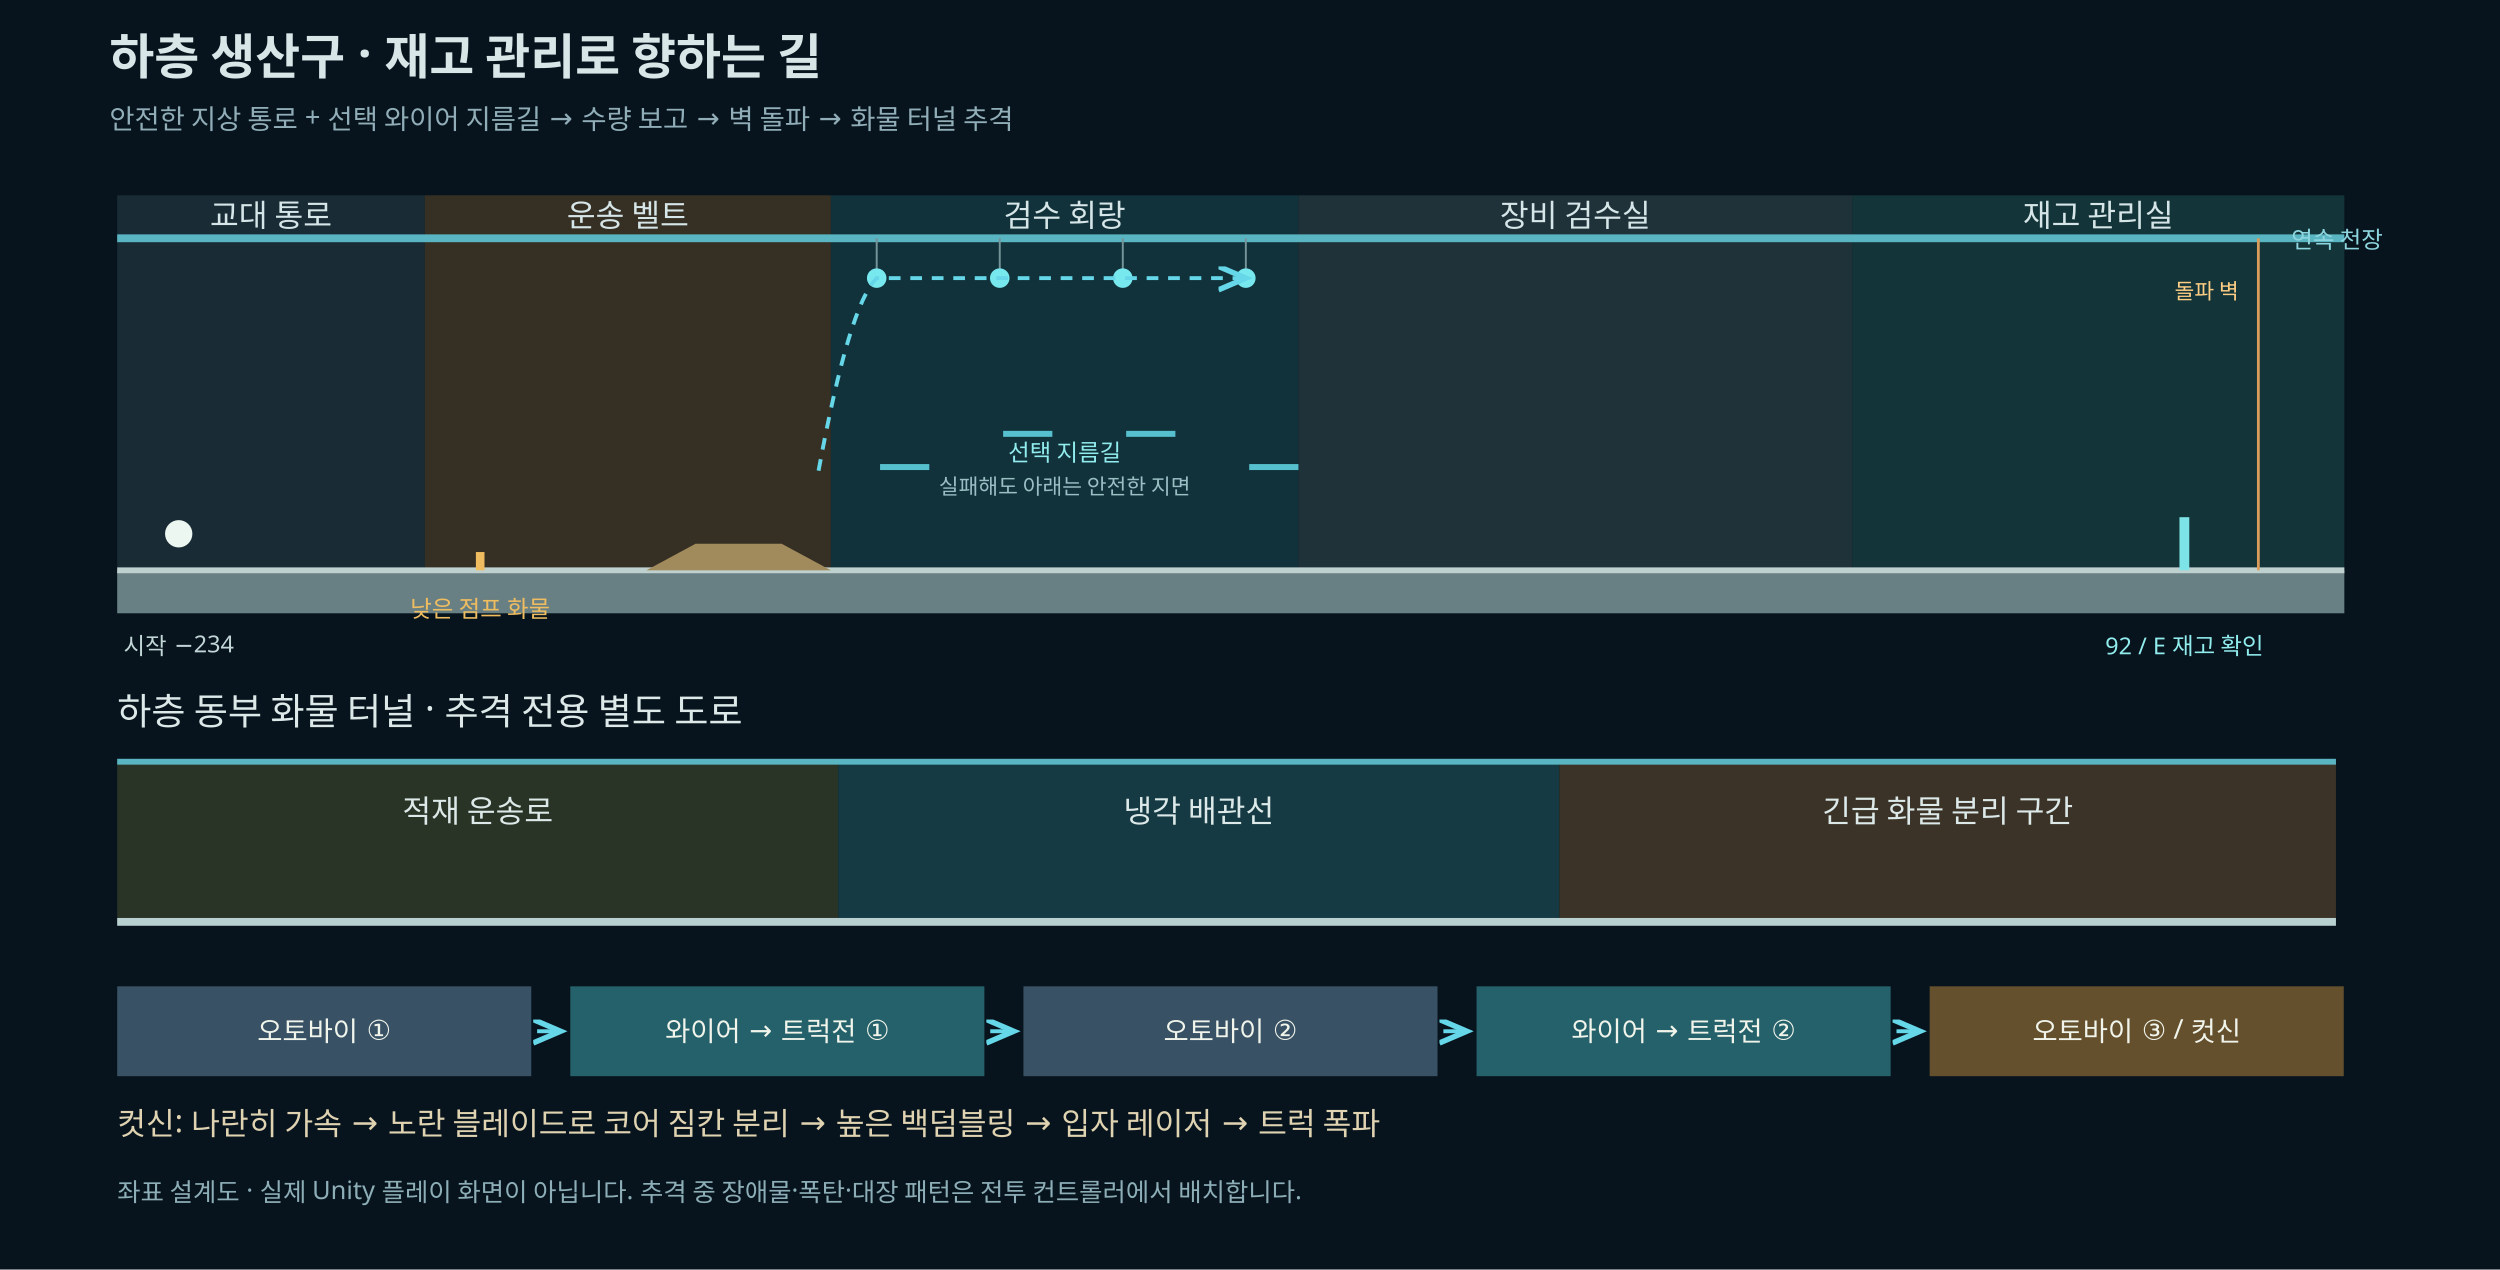
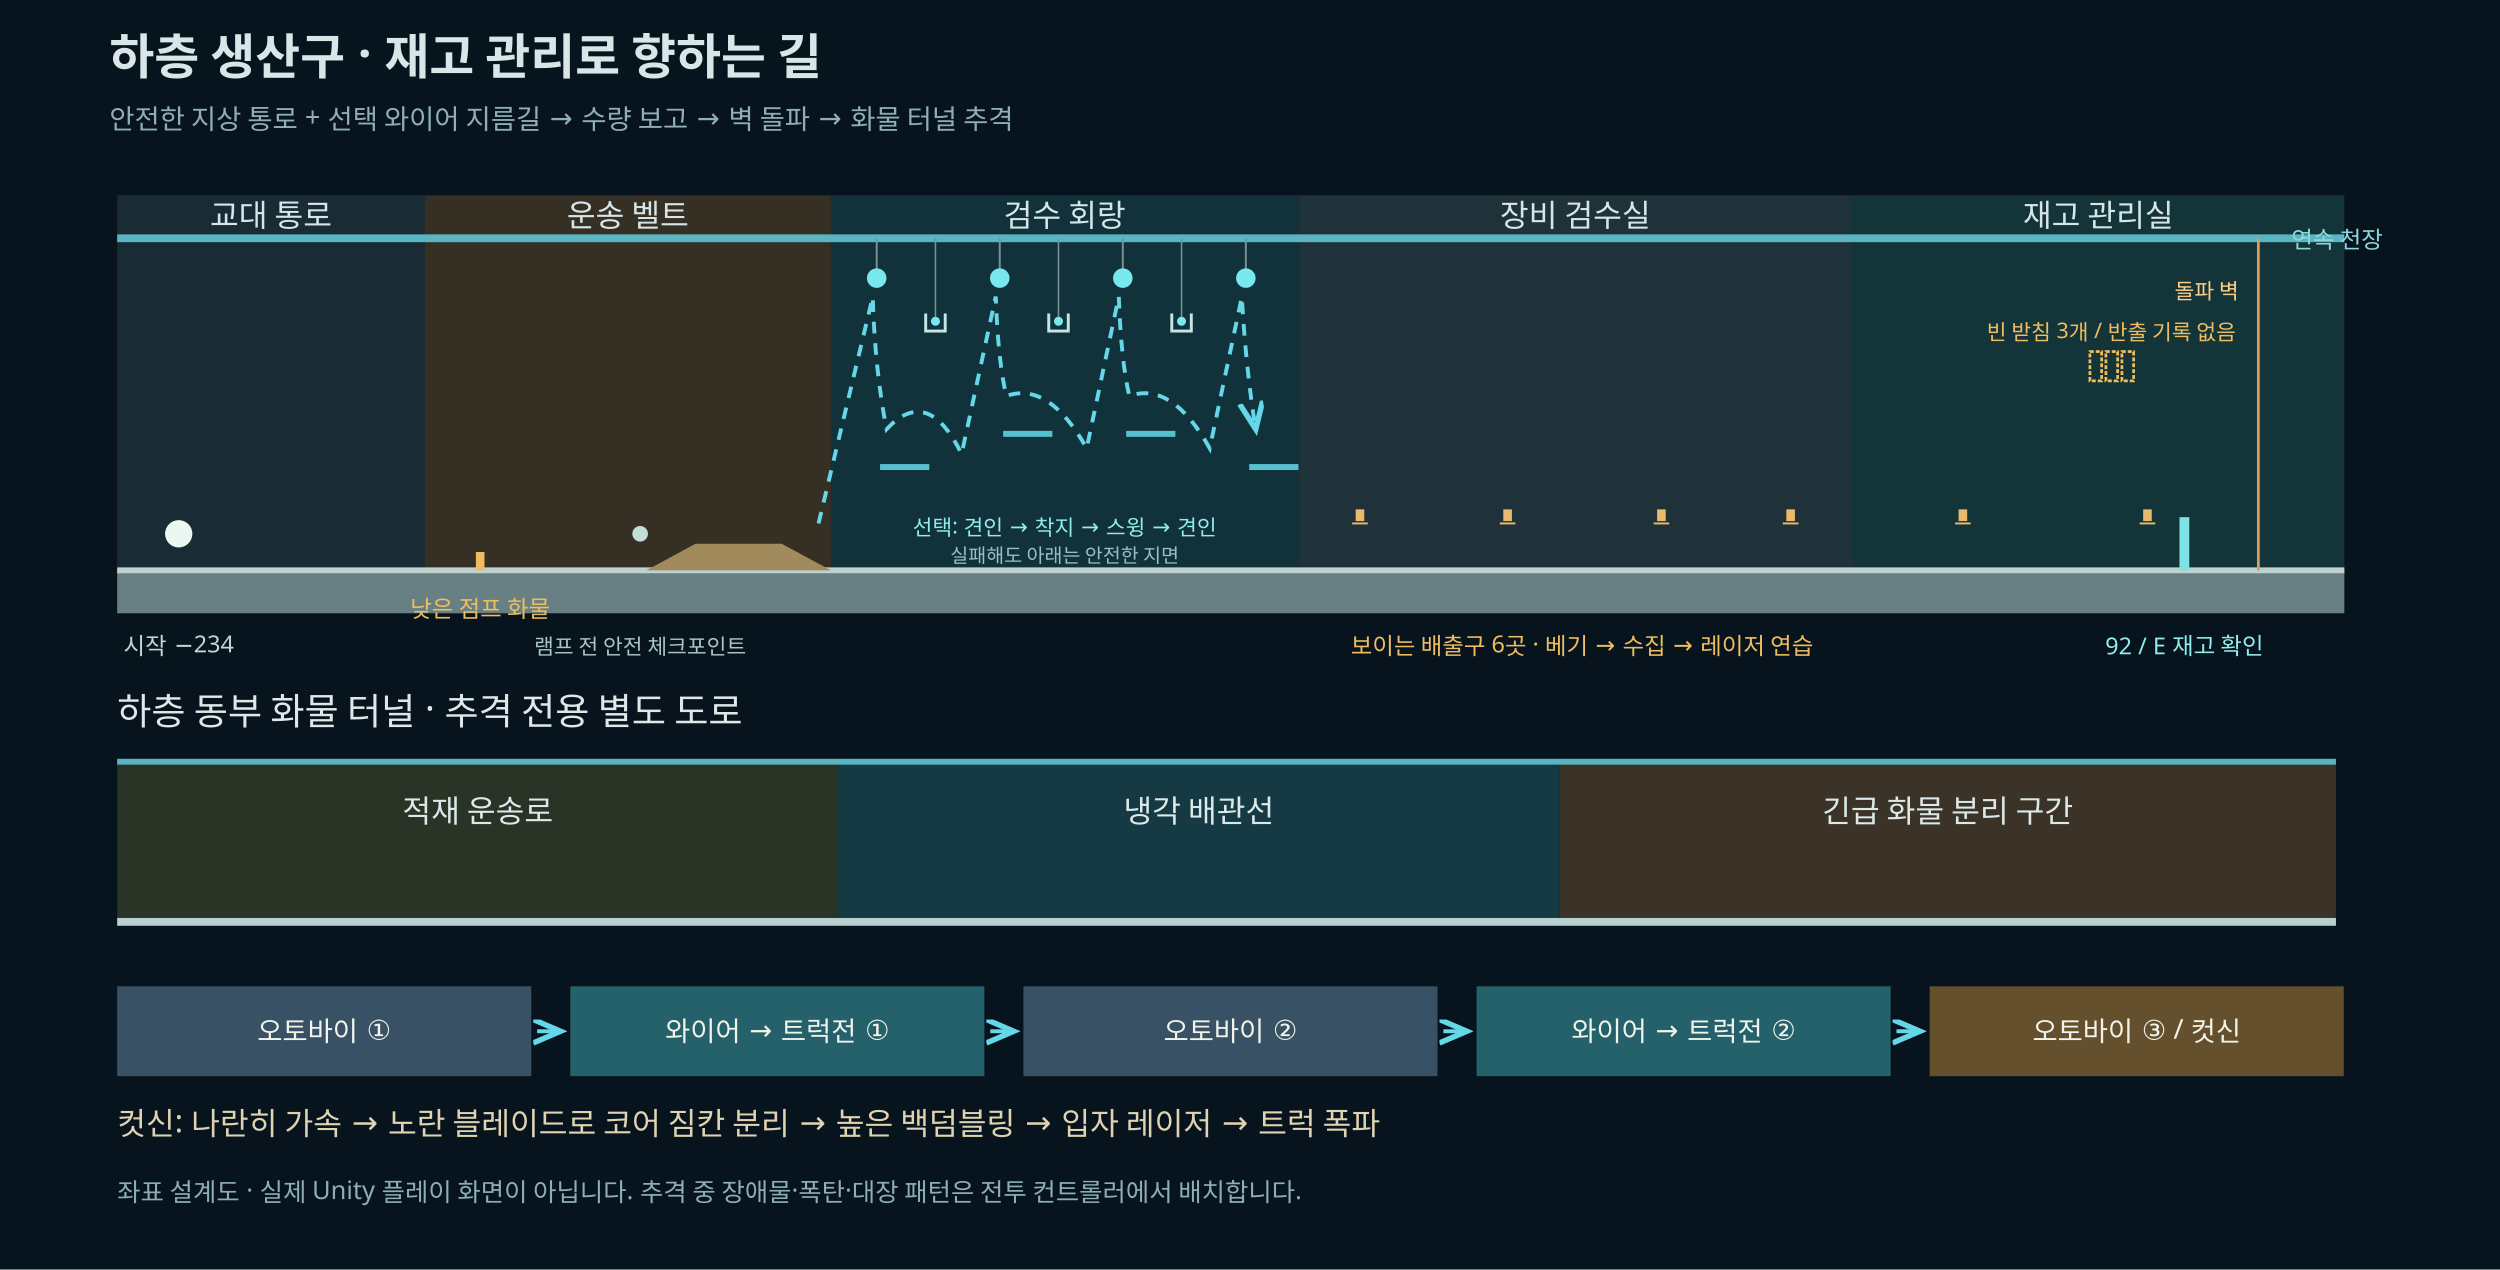
<svg xmlns="http://www.w3.org/2000/svg" width="1280" height="650" viewBox="0 0 1280 650">
  <defs>
    <marker id="arrow" markerWidth="9" markerHeight="9" refX="7" refY="3" orient="auto">
      <path d="M0 0L7 3L0 6" fill="none" stroke="#66d7e8" stroke-width="1.4" />
    </marker>
  </defs>
  <rect width="1280" height="650" fill="#07141d" />
  <g font-family="Malgun Gothic, Noto Sans KR, sans-serif" fill="#d8e6e8">
    <text x="56" y="38" font-size="25" font-weight="bold">하층 생산구 · 재고 관리로 향하는 길</text>
    <text x="56" y="66" font-size="14" fill="#91aeb8">안전한 지상 통로 + 선택 와이어 지름길 → 수량 보고 → 벽 돌파 → 화물 터널 추격</text>
    <rect x="60.00" y="100.00" width="157.50" height="192.00" fill="#1e313b" opacity="0.8" />
    <text x="138.75" y="116" font-size="16" fill="#d6e6e8" text-anchor="middle">교대 통로</text>
    <rect x="217.50" y="100.00" width="207.90" height="192.00" fill="#423625" opacity="0.8" />
    <text x="321.45" y="116" font-size="16" fill="#d6e6e8" text-anchor="middle">운송 벨트</text>
    <rect x="425.40" y="100.00" width="239.40" height="192.00" fill="#143941" opacity="0.8" />
    <text x="545.10" y="116" font-size="16" fill="#d6e6e8" text-anchor="middle">검수 회랑</text>
    <rect x="664.80" y="100.00" width="283.50" height="192.00" fill="#253840" opacity="0.8" />
    <text x="806.55" y="116" font-size="16" fill="#d6e6e8" text-anchor="middle">장비 검수실</text>
    <rect x="948.30" y="100.00" width="252.00" height="192.00" fill="#173c3e" opacity="0.8" />
    <text x="1074.30" y="116" font-size="16" fill="#d6e6e8" text-anchor="middle">재고 관리실</text>
    <line x1="60.00" y1="122.00" x2="1200.30" y2="122.00" stroke="#5ab5c2" stroke-width="4" />
    <text x="1220.00" y="127.00" font-size="12" fill="#8ed6df" text-anchor="end">연속 천장</text>
    <rect x="60.00" y="292.00" width="1140.30" height="22.00" fill="#687f83" opacity="1" />
    <line x1="60.00" y1="292.00" x2="1200.30" y2="292.00" stroke="#bfd1cf" stroke-width="3" />
    <rect x="243.65" y="282.65" width="4.41" height="9.35" fill="#efbd60" opacity="1" />
    <text x="245.85" y="316.00" font-size="12" fill="#efbd60" text-anchor="middle">낮은 점프 화물</text>
    <path d="M330.90 292 L356.10 278.40 L400.20 278.40 L425.40 292Z" fill="#a18a5b" />
    <rect x="450.60" y="237.60" width="25.20" height="3.06" fill="#57c0ce" opacity="1" />
    <rect x="513.60" y="220.60" width="25.20" height="3.06" fill="#57c0ce" opacity="1" />
    <rect x="576.60" y="220.60" width="25.20" height="3.06" fill="#57c0ce" opacity="1" />
    <rect x="639.60" y="237.60" width="25.20" height="3.06" fill="#57c0ce" opacity="1" />
    <line x1="448.87" y1="122.00" x2="448.87" y2="142.40" stroke="#749499" stroke-width="1" />
    <circle cx="448.87" cy="142.40" r="5" fill="#78e8ef" />
    <line x1="511.87" y1="122.00" x2="511.87" y2="142.40" stroke="#749499" stroke-width="1" />
    <circle cx="511.87" cy="142.40" r="5" fill="#78e8ef" />
    <line x1="574.87" y1="122.00" x2="574.87" y2="142.40" stroke="#749499" stroke-width="1" />
    <circle cx="574.87" cy="142.40" r="5" fill="#78e8ef" />
    <line x1="637.87" y1="122.00" x2="637.87" y2="142.40" stroke="#749499" stroke-width="1" />
    <circle cx="637.87" cy="142.40" r="5" fill="#78e8ef" />
-     <path d="M419.10 241.00 Q434.85 156.00 448.87 142.40 L511.87 142.40 L574.87 142.40 L637.87 142.40" fill="none" stroke="#66d7e8" stroke-width="2" stroke-dasharray="6 5" marker-end="url(#arrow)" />
-     <text x="545.10" y="236.00" font-size="12" fill="#91eced" text-anchor="middle">선택 지름길</text>
-     <text x="545.10" y="253.00" font-size="11" fill="#9abec4" text-anchor="middle">실패해도 아래는 안전한 지면</text>
+     <path d="M419.1 268 L446.83 152 Q448 190 453.94 219.75 Q475 197 492.34 232.44 L509.82 151.82 Q511 185 515.24 202.75 Q537 195 556.38 229.55 L572.82 151.82 Q574 185 578.23 202.75 Q600 195 619.38 229.55 L635.82 152 Q638 190 642.94 219.75" fill="none" stroke="#66d7e8" stroke-width="2" stroke-dasharray="6 5" marker-end="url(#arrow)" />
+     <text x="545.10" y="274" font-size="11" fill="#91eced" text-anchor="middle">선택: 견인 → 착지 → 스윙 → 견인</text>
+     <text x="545.10" y="288" font-size="10" fill="#9abec4" text-anchor="middle">실패해도 아래는 안전한 지면</text>
    <circle cx="91.50" cy="273.30" r="7" fill="#edf7f2" />
    <text x="91.50" y="335.00" font-size="12" fill="#c2d5d7" text-anchor="middle">시작 −234</text>
    <rect x="1115.88" y="264.80" width="5.04" height="27.20" fill="#7de3e6" opacity="1" />
    <text x="1118.40" y="335.00" font-size="12" fill="#91eced" text-anchor="middle">92 / E 재고 확인</text>
    <rect x="1155.57" y="122.00" width="1.42" height="170.00" fill="#d99c5a" opacity="1" />
    <text x="1146.2" y="153.00" font-size="11" fill="#ffcf86" text-anchor="end">돌파 벽</text>
    <text x="60.00" y="371.00" font-size="19" fill="#dce9e8" text-anchor="start">하층 동부 화물 터널 · 추격 전용 별도 도로</text>
    <rect x="60.00" y="390.00" width="369.20" height="82.00" fill="#293326" opacity="1" />
    <text x="244.60" y="421.00" font-size="16" fill="#dce9e8" text-anchor="middle">적재 운송로</text>
    <rect x="429.20" y="390.00" width="369.20" height="82.00" fill="#153a43" opacity="1" />
    <text x="613.80" y="421.00" font-size="16" fill="#dce9e8" text-anchor="middle">냉각 배관선</text>
    <rect x="798.40" y="390.00" width="397.60" height="82.00" fill="#3b3327" opacity="1" />
    <text x="997.20" y="421.00" font-size="16" fill="#dce9e8" text-anchor="middle">긴급 화물 분리 구간</text>
    <line x1="60.00" y1="472.00" x2="1196.00" y2="472.00" stroke="#b9d0d1" stroke-width="4" />
    <line x1="60.00" y1="390.00" x2="1196.00" y2="390.00" stroke="#5ab5c2" stroke-width="3" />
    <rect x="60.00" y="505.00" width="212.00" height="46.00" fill="#385164" opacity="1" />
    <text x="166.00" y="533.00" font-size="14" fill="#f0f4eb" text-anchor="middle">오토바이 ①</text>
    <path d="M275 528H287" stroke="#66d7e8" stroke-width="2" marker-end="url(#arrow)" />
    <rect x="292.00" y="505.00" width="212.00" height="46.00" fill="#25616a" opacity="1" />
    <text x="398.00" y="533.00" font-size="14" fill="#f0f4eb" text-anchor="middle">와이어 → 트럭전 ①</text>
    <path d="M507 528H519" stroke="#66d7e8" stroke-width="2" marker-end="url(#arrow)" />
    <rect x="524.00" y="505.00" width="212.00" height="46.00" fill="#385164" opacity="1" />
    <text x="630.00" y="533.00" font-size="14" fill="#f0f4eb" text-anchor="middle">오토바이 ②</text>
    <path d="M739 528H751" stroke="#66d7e8" stroke-width="2" marker-end="url(#arrow)" />
    <rect x="756.00" y="505.00" width="212.00" height="46.00" fill="#25616a" opacity="1" />
    <text x="862.00" y="533.00" font-size="14" fill="#f0f4eb" text-anchor="middle">와이어 → 트럭전 ②</text>
    <path d="M971 528H983" stroke="#66d7e8" stroke-width="2" marker-end="url(#arrow)" />
    <rect x="988.00" y="505.00" width="212.00" height="46.00" fill="#65502d" opacity="1" />
    <text x="1094.00" y="533.00" font-size="14" fill="#f0f4eb" text-anchor="middle">오토바이 ③ / 컷신</text>
    <text x="60.00" y="581.00" font-size="16" fill="#e0d3b1" text-anchor="start">컷신: 나란히 가속 → 노란 블레이드로 코어 짐칸 분리 → 높은 백덤블링 → 입자 레이저 → 트럭 폭파</text>
    <text x="60.00" y="615.00" font-size="13" fill="#8daeb7" text-anchor="start">좌표 설계도 · 실제 Unity 플레이 화면이 아닙니다. 추격 중 장애물·폭탄·대장 패턴은 전투 컨트롤러에서 배치합니다.</text>
+     <rect x="694.10" y="260.8" width="4.4" height="6" fill="#eab96b" />
+     <path d="M692.30 268H700.30" stroke="#eab96b" stroke-width="1" />
+     <rect x="769.70" y="260.8" width="4.4" height="6" fill="#eab96b" />
+     <path d="M767.90 268H775.90" stroke="#eab96b" stroke-width="1" />
+     <rect x="848.45" y="260.8" width="4.4" height="6" fill="#eab96b" />
+     <path d="M846.65 268H854.65" stroke="#eab96b" stroke-width="1" />
+     <rect x="914.60" y="260.8" width="4.4" height="6" fill="#eab96b" />
+     <path d="M912.80 268H920.80" stroke="#eab96b" stroke-width="1" />
+     <rect x="1002.80" y="260.8" width="4.4" height="6" fill="#eab96b" />
+     <path d="M1001.00 268H1009.00" stroke="#eab96b" stroke-width="1" />
+     <rect x="1097.30" y="260.8" width="4.4" height="6" fill="#eab96b" />
+     <path d="M1095.50 268H1103.50" stroke="#eab96b" stroke-width="1" />
+     <text x="810" y="335" font-size="12" fill="#efbd60" text-anchor="middle">보이는 배출구 6곳 · 베기 → 수집 → 레이저 연습</text>
+     <rect x="1070.04" y="180" width="6" height="15" fill="none" stroke="#efbd60" stroke-width="1.4" stroke-dasharray="2 1" />
+     <rect x="1078.23" y="180" width="6" height="15" fill="none" stroke="#efbd60" stroke-width="1.4" stroke-dasharray="2 1" />
+     <rect x="1086.42" y="180" width="6" height="15" fill="none" stroke="#efbd60" stroke-width="1.4" stroke-dasharray="2 1" />
+     <text x="1081" y="174" font-size="11" fill="#efbd60" text-anchor="middle">빈 받침 3개 / 반출 기록 없음</text>
+     <circle cx="327.75" cy="273.3" r="4" fill="#c5ddd8" />
+     <text x="327.75" y="335" font-size="11" fill="#a9c5c4" text-anchor="middle">램프 전 안전 체크포인트</text>
+     <line x1="478.95" y1="122" x2="478.95" y2="164.50" stroke="#749499" stroke-width=".8" />
+     <path d="M473.95 160.50V169.50H483.95V160.50" fill="none" stroke="#c2e6e4" stroke-width="1.5" />
+     <circle cx="478.95" cy="164.50" r="2.3" fill="#78e8ef" />
+     <line x1="541.95" y1="122" x2="541.95" y2="164.50" stroke="#749499" stroke-width=".8" />
+     <path d="M536.95 160.50V169.50H546.95V160.50" fill="none" stroke="#c2e6e4" stroke-width="1.5" />
+     <circle cx="541.95" cy="164.50" r="2.3" fill="#78e8ef" />
+     <line x1="604.95" y1="122" x2="604.95" y2="164.50" stroke="#749499" stroke-width=".8" />
+     <path d="M599.95 160.50V169.50H609.95V160.50" fill="none" stroke="#c2e6e4" stroke-width="1.5" />
+     <circle cx="604.95" cy="164.50" r="2.3" fill="#78e8ef" />
  </g>
</svg>
